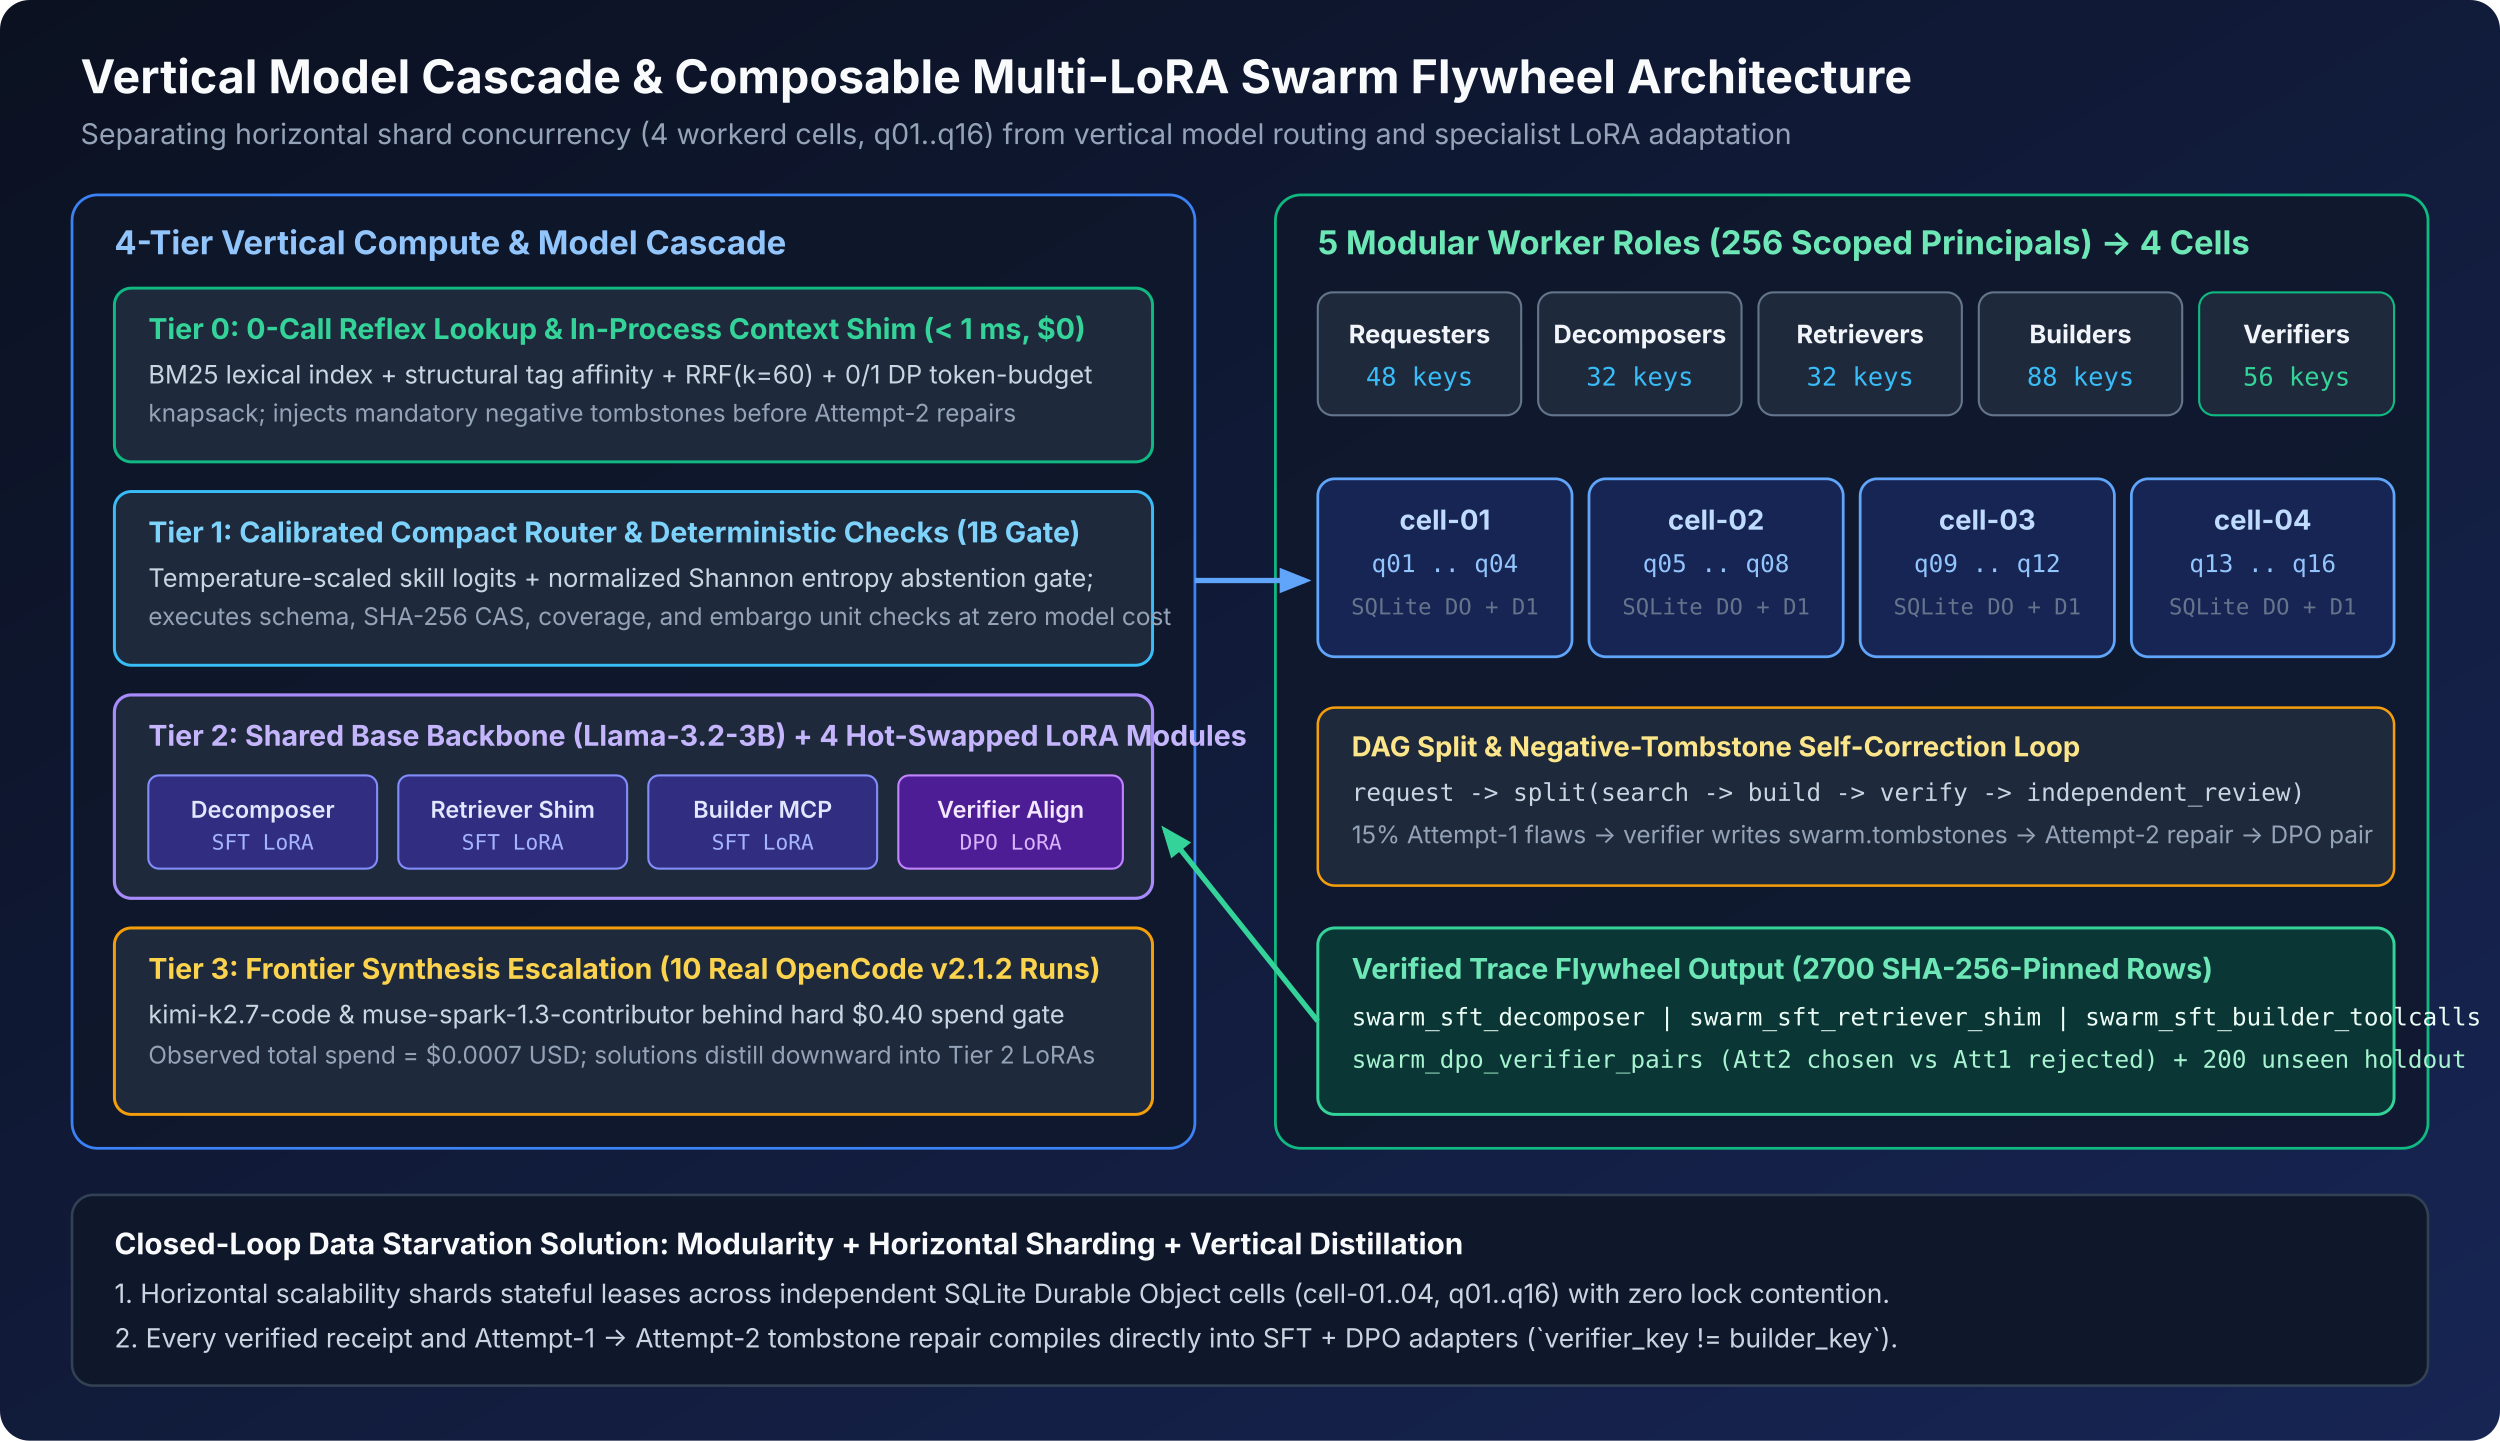
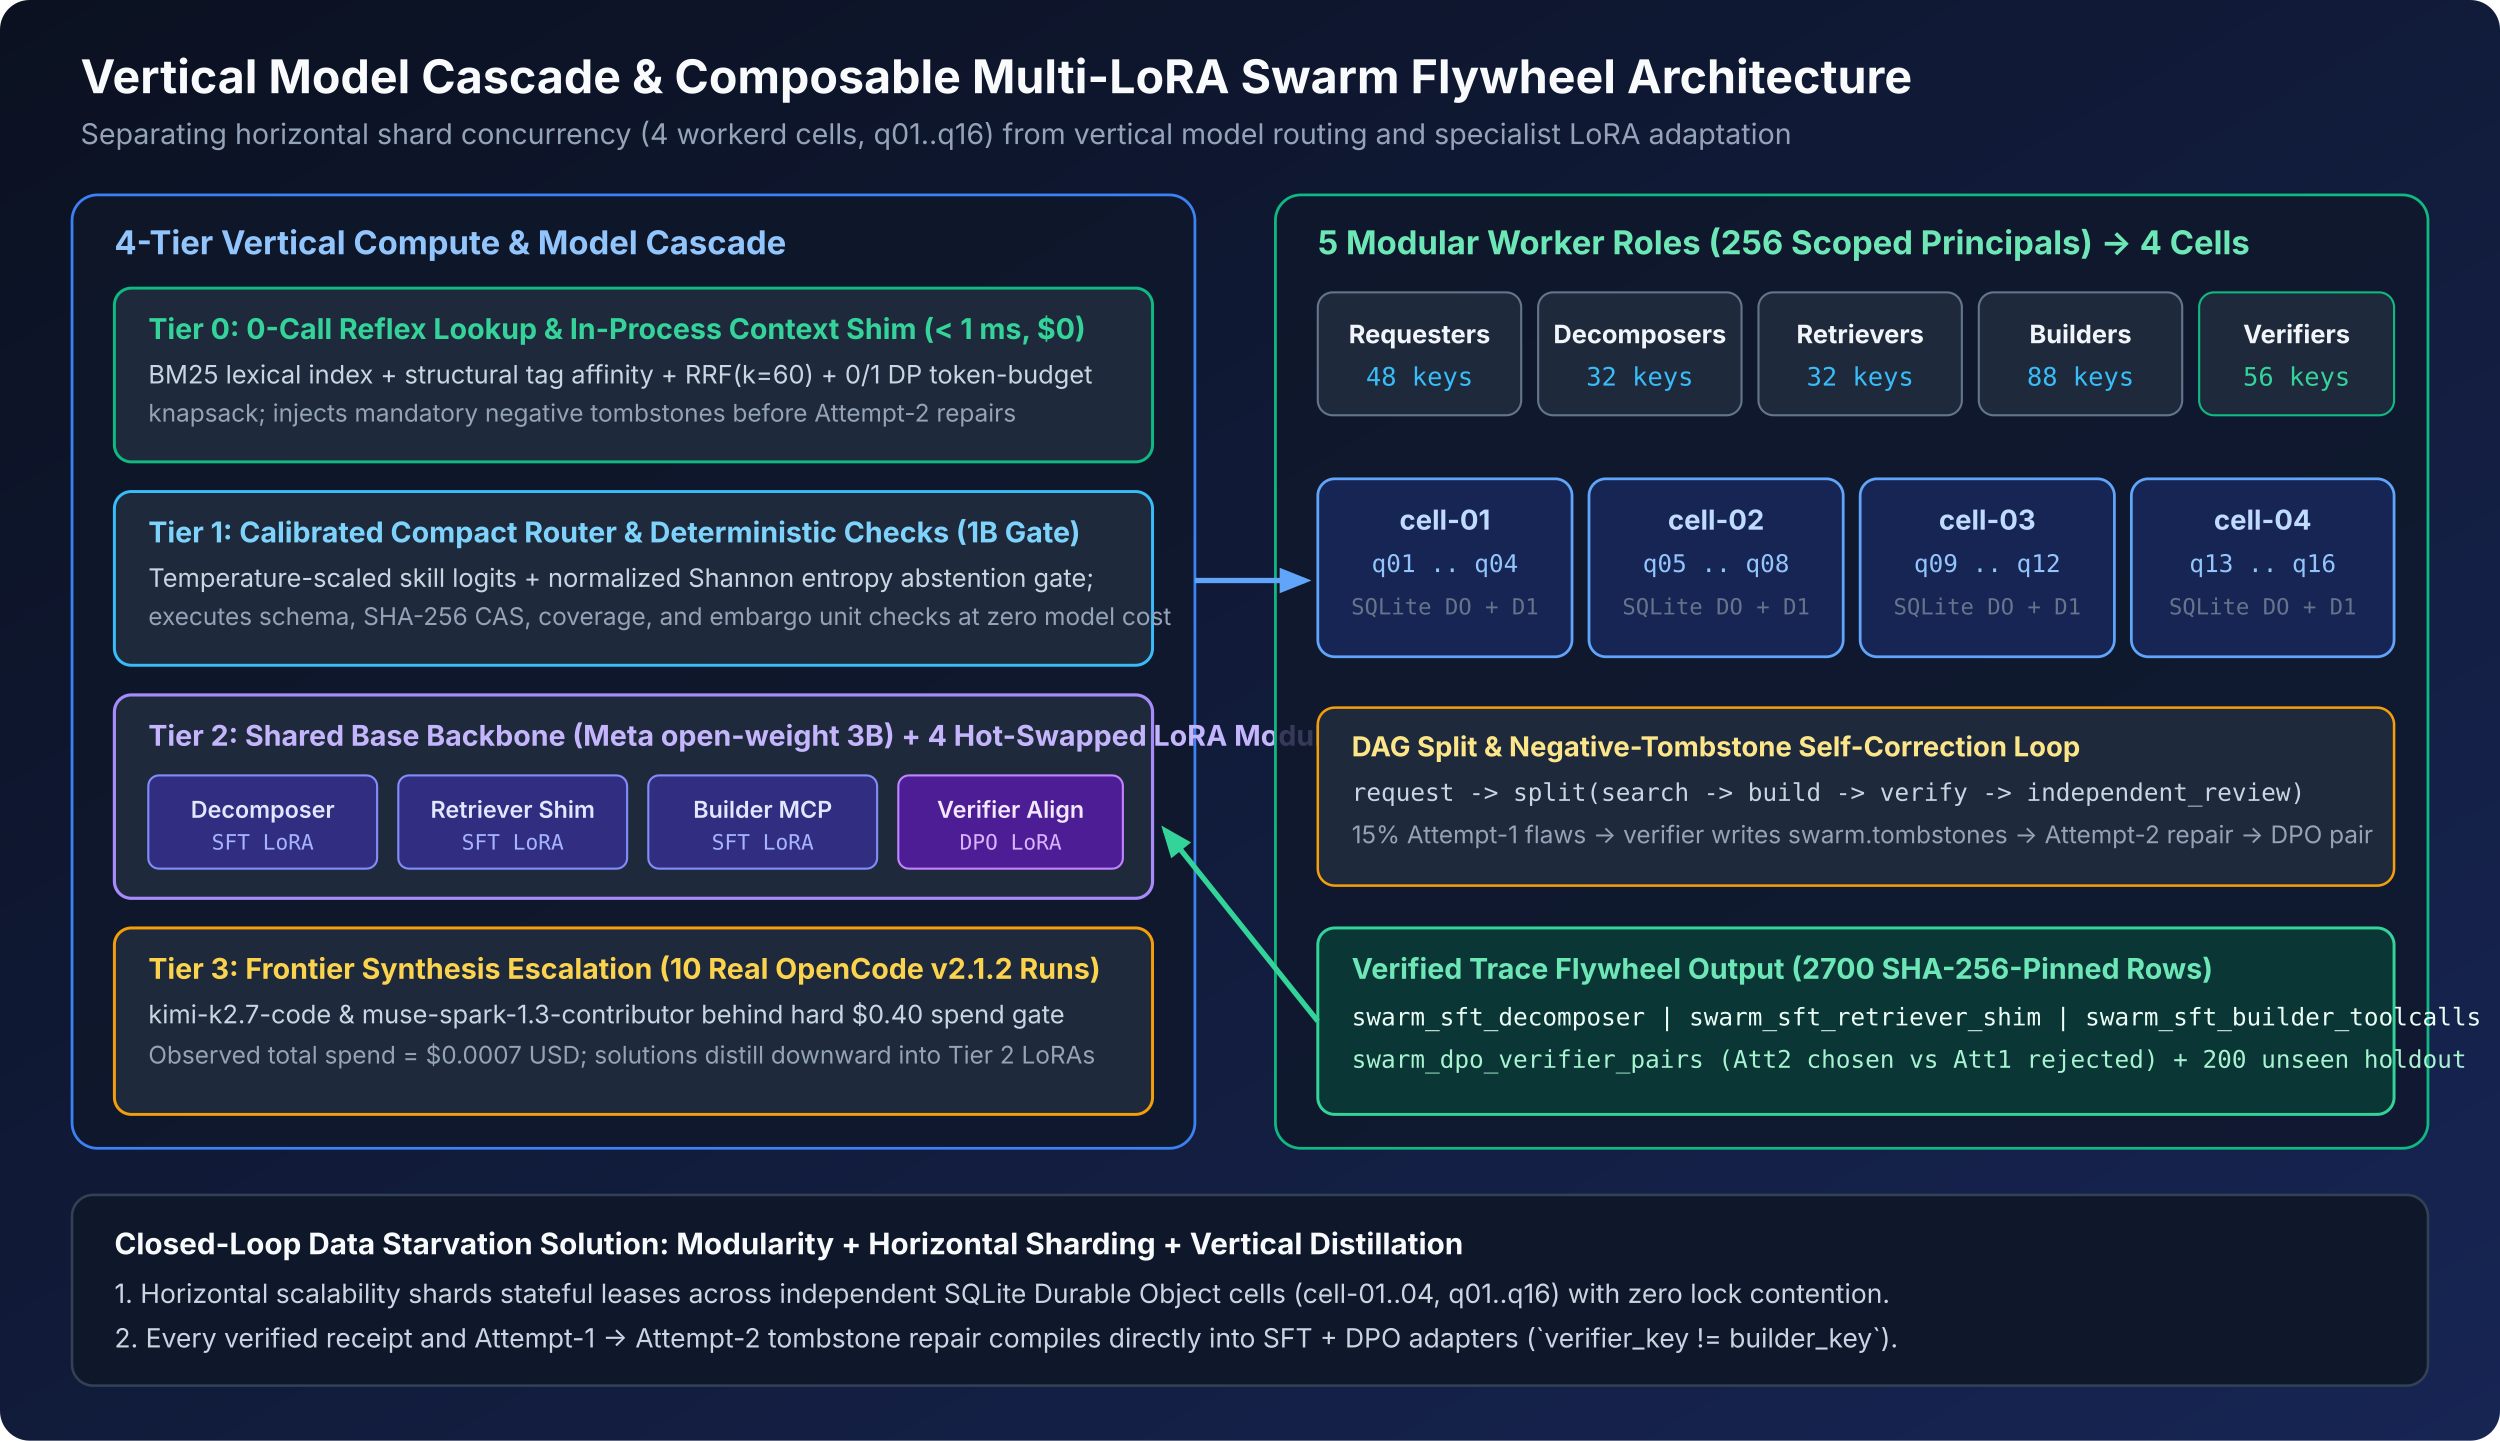
<svg xmlns="http://www.w3.org/2000/svg" viewBox="0 0 1180 680" width="1180" height="680" role="img" aria-label="4-tier vertical model cascade and composable Multi-LoRA modular swarm architecture">
  <defs>
    <linearGradient id="bgV" x1="0" y1="0" x2="1" y2="1">
      <stop offset="0%" stop-color="#0b1120" />
      <stop offset="100%" stop-color="#172554" />
    </linearGradient>
    <marker id="arr" viewBox="0 0 10 10" refX="8" refY="5" markerWidth="6" markerHeight="6" orient="auto-start-reverse">
      <path d="M 0 1 L 10 5 L 0 9 z" fill="#60a5fa" />
    </marker>
    <marker id="arrGreen" viewBox="0 0 10 10" refX="8" refY="5" markerWidth="6" markerHeight="6" orient="auto-start-reverse">
      <path d="M 0 1 L 10 5 L 0 9 z" fill="#34d399" />
    </marker>
  </defs>
  <rect width="1180" height="680" fill="url(#bgV)" rx="14" />
  <text x="38" y="44" fill="#f8fafc" font-family="Inter, system-ui, sans-serif" font-size="22" font-weight="700">Vertical Model Cascade &amp; Composable Multi-LoRA Swarm Flywheel Architecture</text>
  <text x="38" y="68" fill="#94a3b8" font-family="Inter, system-ui, sans-serif" font-size="13.5">Separating horizontal shard concurrency (4 workerd cells, q01..q16) from vertical model routing and specialist LoRA adaptation</text>
  <rect x="34" y="92" width="530" height="450" rx="12" fill="#0f172a" fill-opacity="0.78" stroke="#3b82f6" stroke-width="1.3" />
  <text x="54" y="120" fill="#93c5fd" font-family="Inter, sans-serif" font-size="15.5" font-weight="700">4-Tier Vertical Compute &amp; Model Cascade</text>
  <rect x="54" y="136" width="490" height="82" rx="8" fill="#1e293b" stroke="#10b981" stroke-width="1.4" />
  <text x="70" y="160" fill="#34d399" font-family="Inter, sans-serif" font-size="13.5" font-weight="700">Tier 0: 0-Call Reflex Lookup &amp; In-Process Context Shim (&lt; 1 ms, $0)</text>
  <text x="70" y="181" fill="#cbd5e1" font-family="Inter, sans-serif" font-size="12">BM25 lexical index + structural tag affinity + RRF(k=60) + 0/1 DP token-budget</text>
  <text x="70" y="199" fill="#94a3b8" font-family="Inter, sans-serif" font-size="11.5">knapsack; injects mandatory negative tombstones before Attempt-2 repairs</text>
  <rect x="54" y="232" width="490" height="82" rx="8" fill="#1e293b" stroke="#38bdf8" stroke-width="1.4" />
  <text x="70" y="256" fill="#7dd3fc" font-family="Inter, sans-serif" font-size="13.5" font-weight="700">Tier 1: Calibrated Compact Router &amp; Deterministic Checks (1B Gate)</text>
  <text x="70" y="277" fill="#cbd5e1" font-family="Inter, sans-serif" font-size="12">Temperature-scaled skill logits + normalized Shannon entropy abstention gate;</text>
  <text x="70" y="295" fill="#94a3b8" font-family="Inter, sans-serif" font-size="11.5">executes schema, SHA-256 CAS, coverage, and embargo unit checks at zero model cost</text>
  <rect x="54" y="328" width="490" height="96" rx="8" fill="#1e293b" stroke="#a78bfa" stroke-width="1.5" />
-   <text x="70" y="352" fill="#c4b5fd" font-family="Inter, sans-serif" font-size="13.5" font-weight="700">Tier 2: Shared Base Backbone (Llama-3.2-3B) + 4 Hot-Swapped LoRA Modules</text>
+   <text x="70" y="352" fill="#c4b5fd" font-family="Inter, sans-serif" font-size="13.5" font-weight="700">Tier 2: Shared Base Backbone (Meta open-weight 3B) + 4 Hot-Swapped LoRA Modules</text>
  <rect x="70" y="366" width="108" height="44" rx="5" fill="#312e81" stroke="#818cf8" />
  <text x="124" y="386" text-anchor="middle" fill="#e0e7ff" font-family="Inter, sans-serif" font-size="11" font-weight="600">Decomposer</text>
  <text x="124" y="401" text-anchor="middle" fill="#a5b4fc" font-family="monospace" font-size="10">SFT LoRA</text>
  <rect x="188" y="366" width="108" height="44" rx="5" fill="#312e81" stroke="#818cf8" />
  <text x="242" y="386" text-anchor="middle" fill="#e0e7ff" font-family="Inter, sans-serif" font-size="11" font-weight="600">Retriever Shim</text>
  <text x="242" y="401" text-anchor="middle" fill="#a5b4fc" font-family="monospace" font-size="10">SFT LoRA</text>
  <rect x="306" y="366" width="108" height="44" rx="5" fill="#312e81" stroke="#818cf8" />
  <text x="360" y="386" text-anchor="middle" fill="#e0e7ff" font-family="Inter, sans-serif" font-size="11" font-weight="600">Builder MCP</text>
  <text x="360" y="401" text-anchor="middle" fill="#a5b4fc" font-family="monospace" font-size="10">SFT LoRA</text>
  <rect x="424" y="366" width="106" height="44" rx="5" fill="#4c1d95" stroke="#c084fc" />
  <text x="477" y="386" text-anchor="middle" fill="#f3e8ff" font-family="Inter, sans-serif" font-size="11" font-weight="600">Verifier Align</text>
  <text x="477" y="401" text-anchor="middle" fill="#d8b4fe" font-family="monospace" font-size="10">DPO LoRA</text>
  <rect x="54" y="438" width="490" height="88" rx="8" fill="#1e293b" stroke="#f59e0b" stroke-width="1.4" />
  <text x="70" y="462" fill="#fcd34d" font-family="Inter, sans-serif" font-size="13.5" font-weight="700">Tier 3: Frontier Synthesis Escalation (10 Real OpenCode v2.1.2 Runs)</text>
  <text x="70" y="483" fill="#cbd5e1" font-family="Inter, sans-serif" font-size="12">kimi-k2.7-code &amp; muse-spark-1.3-contributor behind hard $0.40 spend gate</text>
  <text x="70" y="502" fill="#94a3b8" font-family="Inter, sans-serif" font-size="11.5">Observed total spend = $0.0007 USD; solutions distill downward into Tier 2 LoRAs</text>
  <rect x="602" y="92" width="544" height="450" rx="12" fill="#0f172a" fill-opacity="0.78" stroke="#10b981" stroke-width="1.3" />
  <text x="622" y="120" fill="#6ee7b7" font-family="Inter, sans-serif" font-size="15.5" font-weight="700">5 Modular Worker Roles (256 Scoped Principals) -&gt; 4 Cells</text>
  <rect x="622" y="138" width="96" height="58" rx="7" fill="#1e293b" stroke="#64748b" />
  <text x="670" y="162" text-anchor="middle" fill="#f1f5f9" font-family="Inter, sans-serif" font-size="12" font-weight="700">Requesters</text>
  <text x="670" y="182" text-anchor="middle" fill="#38bdf8" font-family="monospace" font-size="12">48 keys</text>
  <rect x="726" y="138" width="96" height="58" rx="7" fill="#1e293b" stroke="#64748b" />
  <text x="774" y="162" text-anchor="middle" fill="#f1f5f9" font-family="Inter, sans-serif" font-size="12" font-weight="700">Decomposers</text>
  <text x="774" y="182" text-anchor="middle" fill="#38bdf8" font-family="monospace" font-size="12">32 keys</text>
  <rect x="830" y="138" width="96" height="58" rx="7" fill="#1e293b" stroke="#64748b" />
  <text x="878" y="162" text-anchor="middle" fill="#f1f5f9" font-family="Inter, sans-serif" font-size="12" font-weight="700">Retrievers</text>
  <text x="878" y="182" text-anchor="middle" fill="#38bdf8" font-family="monospace" font-size="12">32 keys</text>
  <rect x="934" y="138" width="96" height="58" rx="7" fill="#1e293b" stroke="#64748b" />
  <text x="982" y="162" text-anchor="middle" fill="#f1f5f9" font-family="Inter, sans-serif" font-size="12" font-weight="700">Builders</text>
  <text x="982" y="182" text-anchor="middle" fill="#38bdf8" font-family="monospace" font-size="12">88 keys</text>
  <rect x="1038" y="138" width="92" height="58" rx="7" fill="#1e293b" stroke="#10b981" />
  <text x="1084" y="162" text-anchor="middle" fill="#f1f5f9" font-family="Inter, sans-serif" font-size="12" font-weight="700">Verifiers</text>
  <text x="1084" y="182" text-anchor="middle" fill="#34d399" font-family="monospace" font-size="12">56 keys</text>
  <rect x="622" y="226" width="120" height="84" rx="8" fill="#172554" stroke="#60a5fa" stroke-width="1.3" />
  <text x="682" y="250" text-anchor="middle" fill="#bfdbfe" font-family="Inter, sans-serif" font-size="13" font-weight="700">cell-01</text>
  <text x="682" y="270" text-anchor="middle" fill="#93c5fd" font-family="monospace" font-size="11.5">q01 .. q04</text>
  <text x="682" y="290" text-anchor="middle" fill="#64748b" font-family="monospace" font-size="10.5">SQLite DO + D1</text>
  <rect x="750" y="226" width="120" height="84" rx="8" fill="#172554" stroke="#60a5fa" stroke-width="1.3" />
  <text x="810" y="250" text-anchor="middle" fill="#bfdbfe" font-family="Inter, sans-serif" font-size="13" font-weight="700">cell-02</text>
  <text x="810" y="270" text-anchor="middle" fill="#93c5fd" font-family="monospace" font-size="11.5">q05 .. q08</text>
  <text x="810" y="290" text-anchor="middle" fill="#64748b" font-family="monospace" font-size="10.5">SQLite DO + D1</text>
  <rect x="878" y="226" width="120" height="84" rx="8" fill="#172554" stroke="#60a5fa" stroke-width="1.3" />
  <text x="938" y="250" text-anchor="middle" fill="#bfdbfe" font-family="Inter, sans-serif" font-size="13" font-weight="700">cell-03</text>
  <text x="938" y="270" text-anchor="middle" fill="#93c5fd" font-family="monospace" font-size="11.5">q09 .. q12</text>
  <text x="938" y="290" text-anchor="middle" fill="#64748b" font-family="monospace" font-size="10.5">SQLite DO + D1</text>
  <rect x="1006" y="226" width="124" height="84" rx="8" fill="#172554" stroke="#60a5fa" stroke-width="1.3" />
  <text x="1068" y="250" text-anchor="middle" fill="#bfdbfe" font-family="Inter, sans-serif" font-size="13" font-weight="700">cell-04</text>
  <text x="1068" y="270" text-anchor="middle" fill="#93c5fd" font-family="monospace" font-size="11.5">q13 .. q16</text>
  <text x="1068" y="290" text-anchor="middle" fill="#64748b" font-family="monospace" font-size="10.5">SQLite DO + D1</text>
  <rect x="622" y="334" width="508" height="84" rx="8" fill="#1e293b" stroke="#f59e0b" stroke-width="1.2" />
  <text x="638" y="357" fill="#fde68a" font-family="Inter, sans-serif" font-size="13" font-weight="700">DAG Split &amp; Negative-Tombstone Self-Correction Loop</text>
  <text x="638" y="378" fill="#cbd5e1" font-family="monospace" font-size="11.5">request -&gt; split(search -&gt; build -&gt; verify -&gt; independent_review)</text>
  <text x="638" y="398" fill="#94a3b8" font-family="Inter, sans-serif" font-size="11.5">15% Attempt-1 flaws -&gt; verifier writes swarm.tombstones -&gt; Attempt-2 repair -&gt; DPO pair</text>
  <rect x="622" y="438" width="508" height="88" rx="8" fill="#064e3b" fill-opacity="0.55" stroke="#34d399" stroke-width="1.4" />
  <text x="638" y="462" fill="#6ee7b7" font-family="Inter, sans-serif" font-size="13.5" font-weight="700">Verified Trace Flywheel Output (2700 SHA-256-Pinned Rows)</text>
  <text x="638" y="484" fill="#ecfdf5" font-family="monospace" font-size="11.5">swarm_sft_decomposer | swarm_sft_retriever_shim | swarm_sft_builder_toolcalls</text>
  <text x="638" y="504" fill="#a7f3d0" font-family="monospace" font-size="11.5">swarm_dpo_verifier_pairs (Att2 chosen vs Att1 rejected) + 200 unseen holdout</text>
  <line x1="564" y1="274" x2="616" y2="274" stroke="#60a5fa" stroke-width="2.5" marker-end="url(#arr)" />
  <line x1="622" y1="482" x2="550" y2="392" stroke="#34d399" stroke-width="2.5" marker-end="url(#arrGreen)" />
  <rect x="34" y="564" width="1112" height="90" rx="10" fill="#0f172a" stroke="#334155" stroke-width="1.2" />
  <text x="54" y="592" fill="#f8fafc" font-family="Inter, sans-serif" font-size="14" font-weight="700">Closed-Loop Data Starvation Solution: Modularity + Horizontal Sharding + Vertical Distillation</text>
  <text x="54" y="615" fill="#cbd5e1" font-family="Inter, sans-serif" font-size="12.5">1. Horizontal scalability shards stateful leases across independent SQLite Durable Object cells (cell-01..04, q01..q16) with zero lock contention.</text>
  <text x="54" y="636" fill="#cbd5e1" font-family="Inter, sans-serif" font-size="12.5">2. Every verified receipt and Attempt-1 -&gt; Attempt-2 tombstone repair compiles directly into SFT + DPO adapters (`verifier_key != builder_key`).</text>
</svg>
